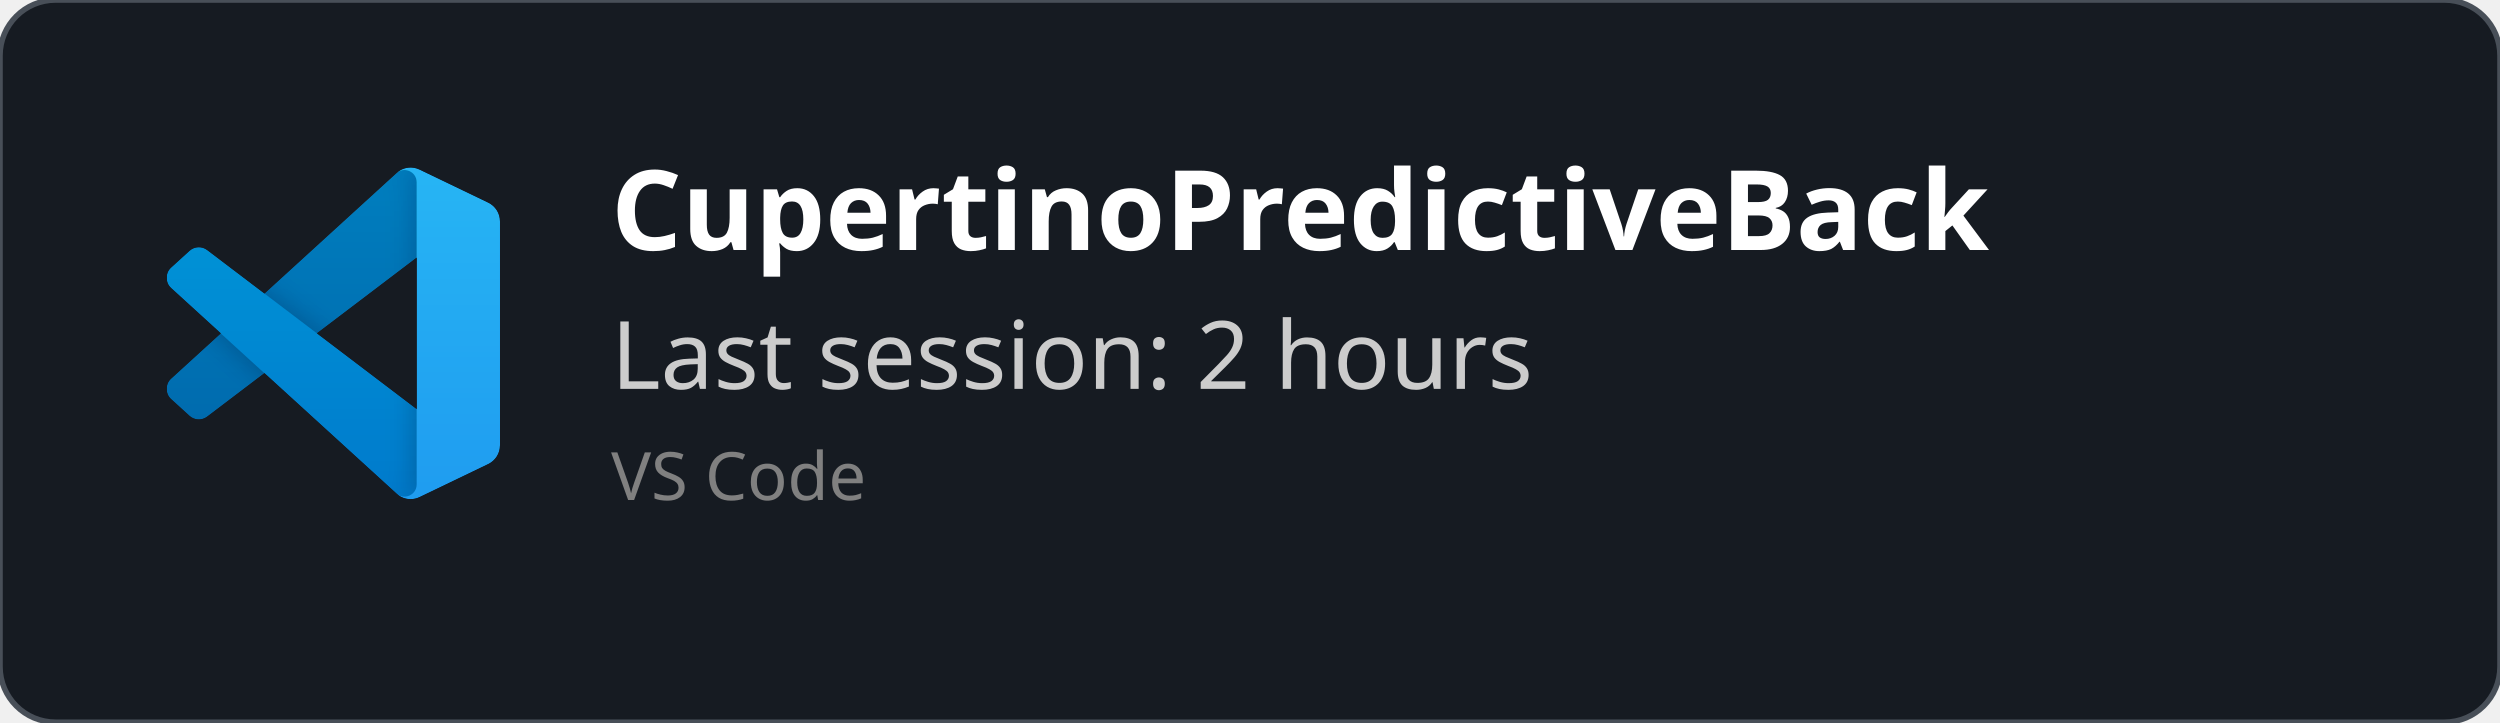
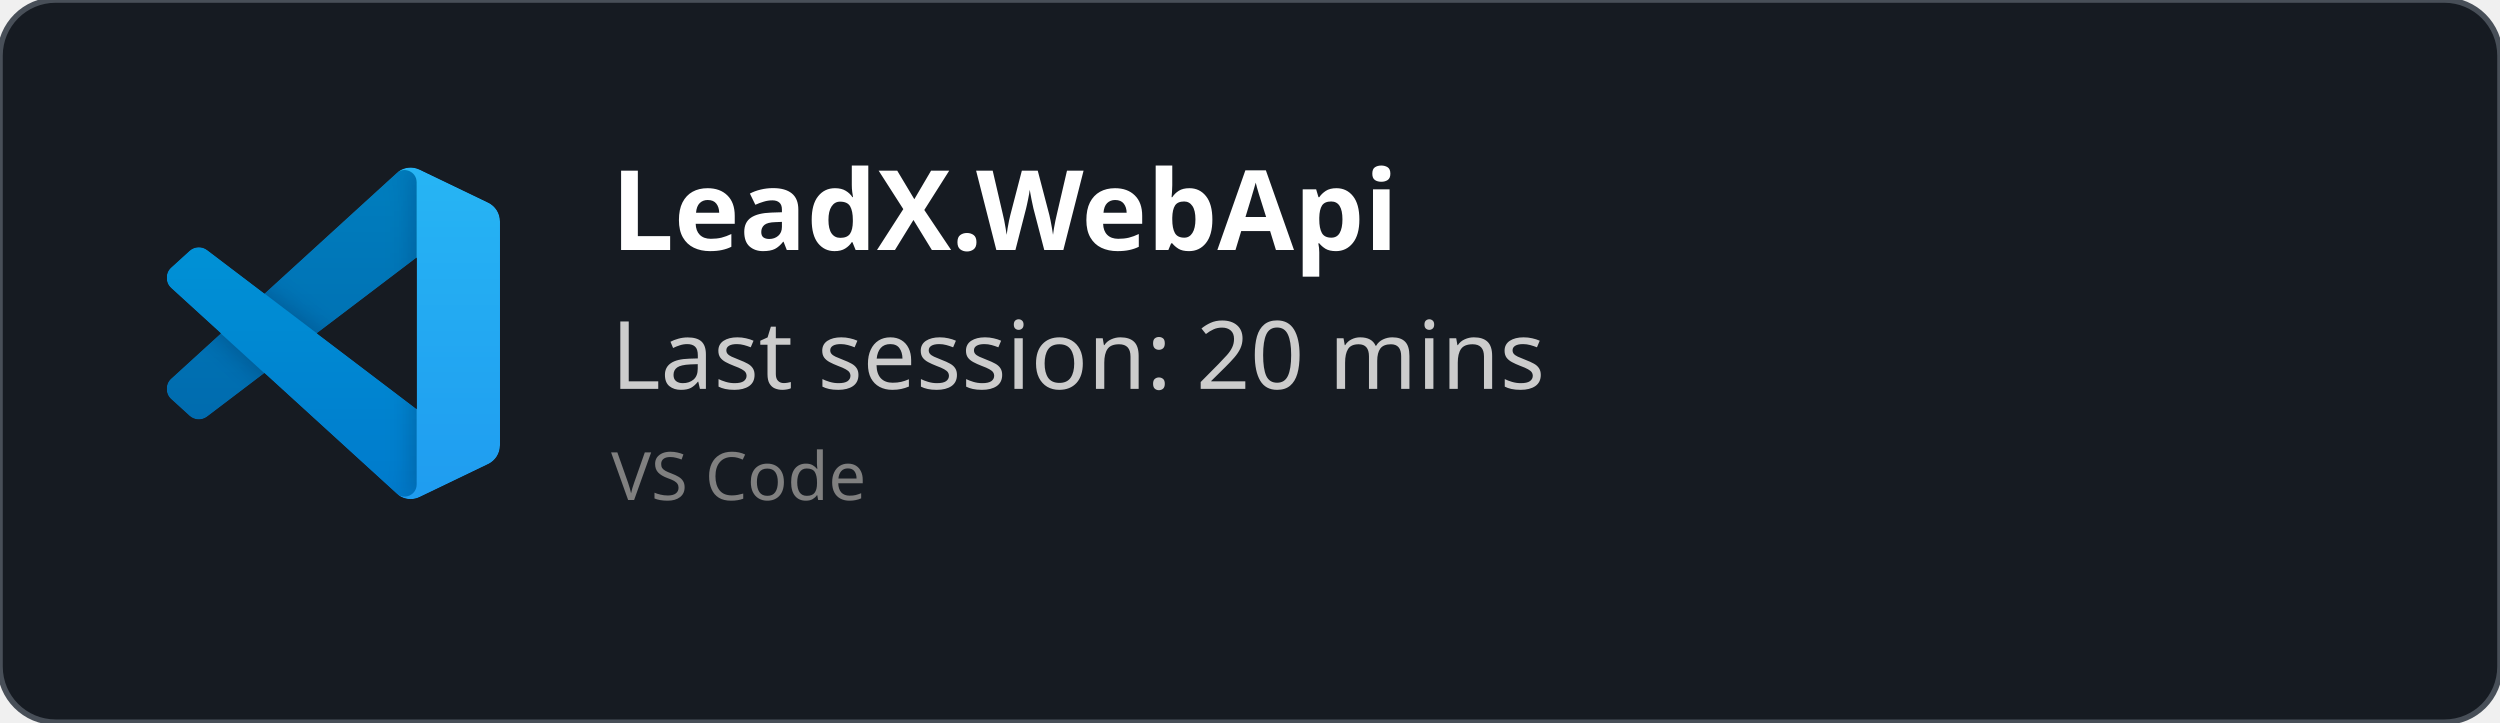
<svg xmlns="http://www.w3.org/2000/svg" width="450" height="130" viewBox="0 0 450 130" fill="none" role="img">
  <style>
    *{
        font-family: 'Segoe UI', Ubuntu, monospace
    }
    </style>
  <defs>
    <clipPath id="horizontalClip" x="20" y="20" width="500" height="200">
      <rect x="90" y="20" width="300" height="50" />
    </clipPath>
  </defs>
  <rect width="450" height="130" fill="rgba(22,27,34)" stroke="#484f58" stroke-width="1" fill-opacity="1" stroke-opacity="1" x="0" y="0" rx="10px" ry="10px">
    </rect>
  <svg width="60" height="60" x="30" y="30" viewBox="0 0 100 100" fill="none" id="vscode">
    <mask id="mask0" mask-type="alpha" maskUnits="userSpaceOnUse" x="0" y="0" width="100" height="100">
      <path fill-rule="evenodd" clip-rule="evenodd" d="M70.912 99.317C72.487 99.931 74.283 99.891 75.873 99.126L96.461 89.22C98.624 88.179 100 85.989 100 83.587V16.413C100 14.011 98.624 11.822 96.461 10.781L75.873 0.874C73.786 -0.13 71.345 0.116 69.513 1.447C69.252 1.637 69.003 1.849 68.769 2.083L29.355 38.041L12.187 25.01C10.589 23.797 8.354 23.896 6.869 25.246L1.363 30.255C-0.453 31.906 -0.455 34.763 1.359 36.417L16.247 50L1.359 63.583C-0.455 65.237 -0.453 68.094 1.363 69.745L6.869 74.754C8.354 76.104 10.589 76.204 12.187 74.99L29.355 61.959L68.769 97.917C69.392 98.541 70.125 99.01 70.912 99.317ZM75.015 27.299L45.109 50L75.015 72.701V27.299Z" fill="white" />
    </mask>
    <g mask="url(#mask0)">
      <path d="M96.461 10.796L75.857 0.876C73.472 -0.273 70.622 0.212 68.75 2.083L1.299 63.583C-0.516 65.237 -0.514 68.094 1.303 69.745L6.813 74.754C8.298 76.104 10.535 76.204 12.134 74.99L93.361 13.37C96.086 11.303 100 13.246 100 16.667V16.427C100 14.027 98.625 11.838 96.461 10.796Z" fill="#0065A9" />
      <g filter="url(#filter0_d)">
        <path d="M96.461 89.204L75.857 99.124C73.472 100.273 70.622 99.788 68.75 97.917L1.299 36.417C-0.516 34.763 -0.514 31.906 1.303 30.255L6.813 25.246C8.298 23.896 10.535 23.796 12.134 25.009L93.361 86.63C96.086 88.697 100 86.754 100 83.333V83.573C100 85.974 98.625 88.162 96.461 89.204Z" fill="#007ACC" />
      </g>
      <g filter="url(#filter1_d)">
        <path d="M75.858 99.126C73.472 100.274 70.622 99.788 68.75 97.917C71.056 100.223 75 98.59 75 95.328V4.672C75 1.41 71.056 -0.223 68.75 2.083C70.622 0.211 73.472 -0.274 75.858 0.874L96.459 10.781C98.623 11.822 100 14.011 100 16.413V83.587C100 85.989 98.623 88.179 96.459 89.22L75.858 99.126Z" fill="#1F9CF0" />
      </g>
      <g style="mix-blend-mode:overlay" opacity="0.25">
        <path fill-rule="evenodd" clip-rule="evenodd" d="M70.851 99.317C72.426 99.931 74.222 99.891 75.812 99.126L96.4 89.22C98.563 88.179 99.939 85.989 99.939 83.587V16.413C99.939 14.011 98.564 11.822 96.4 10.781L75.812 0.874C73.725 -0.13 71.284 0.116 69.453 1.447C69.191 1.637 68.942 1.849 68.708 2.083L29.294 38.041L12.126 25.01C10.528 23.796 8.293 23.896 6.809 25.246L1.302 30.255C-0.513 31.906 -0.515 34.763 1.298 36.417L16.186 50L1.298 63.583C-0.515 65.237 -0.513 68.094 1.302 69.745L6.809 74.754C8.293 76.104 10.528 76.204 12.126 74.99L29.294 61.959L68.708 97.917C69.332 98.54 70.064 99.01 70.851 99.317ZM74.954 27.299L45.048 50L74.954 72.701V27.299Z" fill="url(#paint0_linear)" />
      </g>
    </g>
    <defs>
      <filter id="filter0_d" x="-8.394" y="15.829" width="116.727" height="92.246" filterUnits="userSpaceOnUse" color-interpolation-filters="sRGB">
        <feFlood flood-opacity="0" result="BackgroundImageFix" />
        <feColorMatrix in="SourceAlpha" type="matrix" values="0 0 0 0 0 0 0 0 0 0 0 0 0 0 0 0 0 0 127 0" />
        <feOffset />
        <feGaussianBlur stdDeviation="4.167" />
        <feColorMatrix type="matrix" values="0 0 0 0 0 0 0 0 0 0 0 0 0 0 0 0 0 0 0.25 0" />
        <feBlend mode="overlay" in2="BackgroundImageFix" result="effect1_dropShadow" />
        <feBlend mode="normal" in="SourceGraphic" in2="effect1_dropShadow" result="shape" />
      </filter>
      <filter id="filter1_d" x="60.417" y="-8.076" width="47.917" height="116.151" filterUnits="userSpaceOnUse" color-interpolation-filters="sRGB">
        <feFlood flood-opacity="0" result="BackgroundImageFix" />
        <feColorMatrix in="SourceAlpha" type="matrix" values="0 0 0 0 0 0 0 0 0 0 0 0 0 0 0 0 0 0 127 0" />
        <feOffset />
        <feGaussianBlur stdDeviation="4.167" />
        <feColorMatrix type="matrix" values="0 0 0 0 0 0 0 0 0 0 0 0 0 0 0 0 0 0 0.25 0" />
        <feBlend mode="overlay" in2="BackgroundImageFix" result="effect1_dropShadow" />
        <feBlend mode="normal" in="SourceGraphic" in2="effect1_dropShadow" result="shape" />
      </filter>
      <linearGradient id="paint0_linear" x1="49.939" y1="0.258" x2="49.939" y2="99.742" gradientUnits="userSpaceOnUse">
        <stop stop-color="white" />
        <stop offset="1" stop-color="white" stop-opacity="0" />
      </linearGradient>
    </defs>
  </svg>
  <text x="110" y="45" font-size="20" clip-path="url(#horizontalClip)" font-weight="bold" font-family="Ubuntu" fill="white">
-     CupertinoPredictiveBack
+     LeadX.WebApi
    </text>
  <text x="110" y="70" font-size="17px" font-family="Ubuntu" fill="#ccc">
-     Last session: 2 hours
+     Last session: 20 mins
    </text>
  <text x="110" y="90" font-size="12px" font-family="Ubuntu" fill="grey">
    VS Code
    </text>
</svg>
